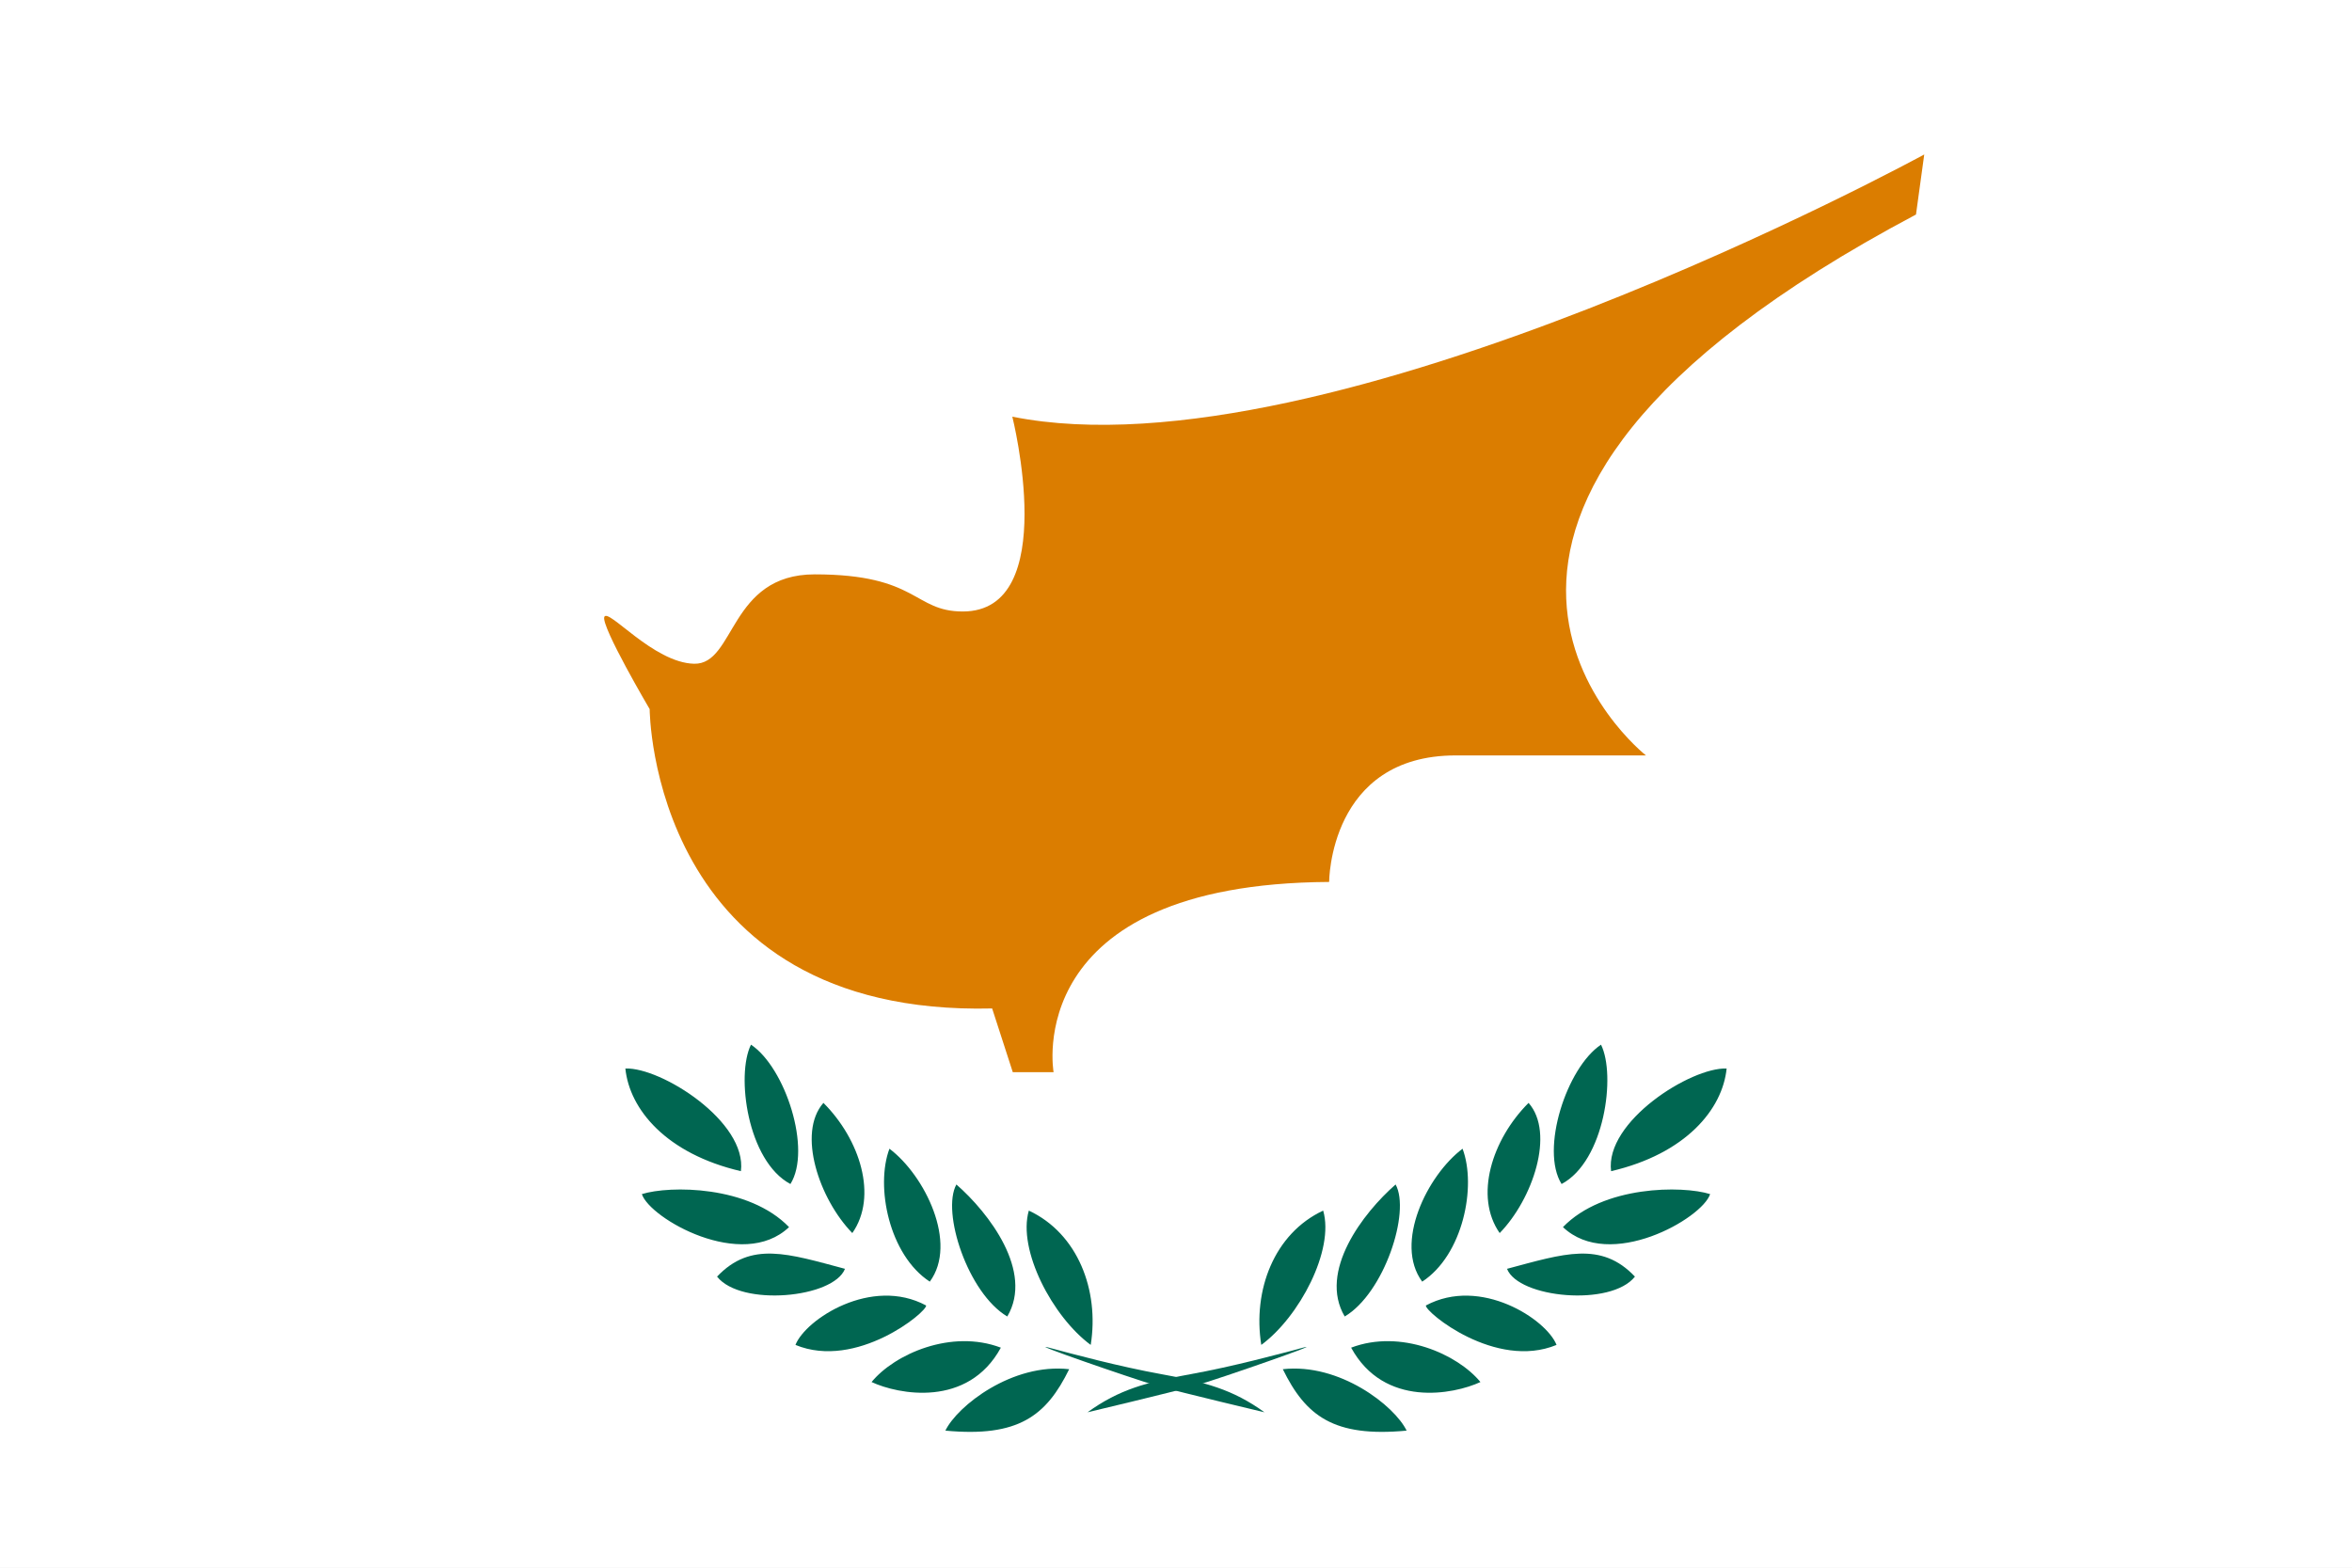
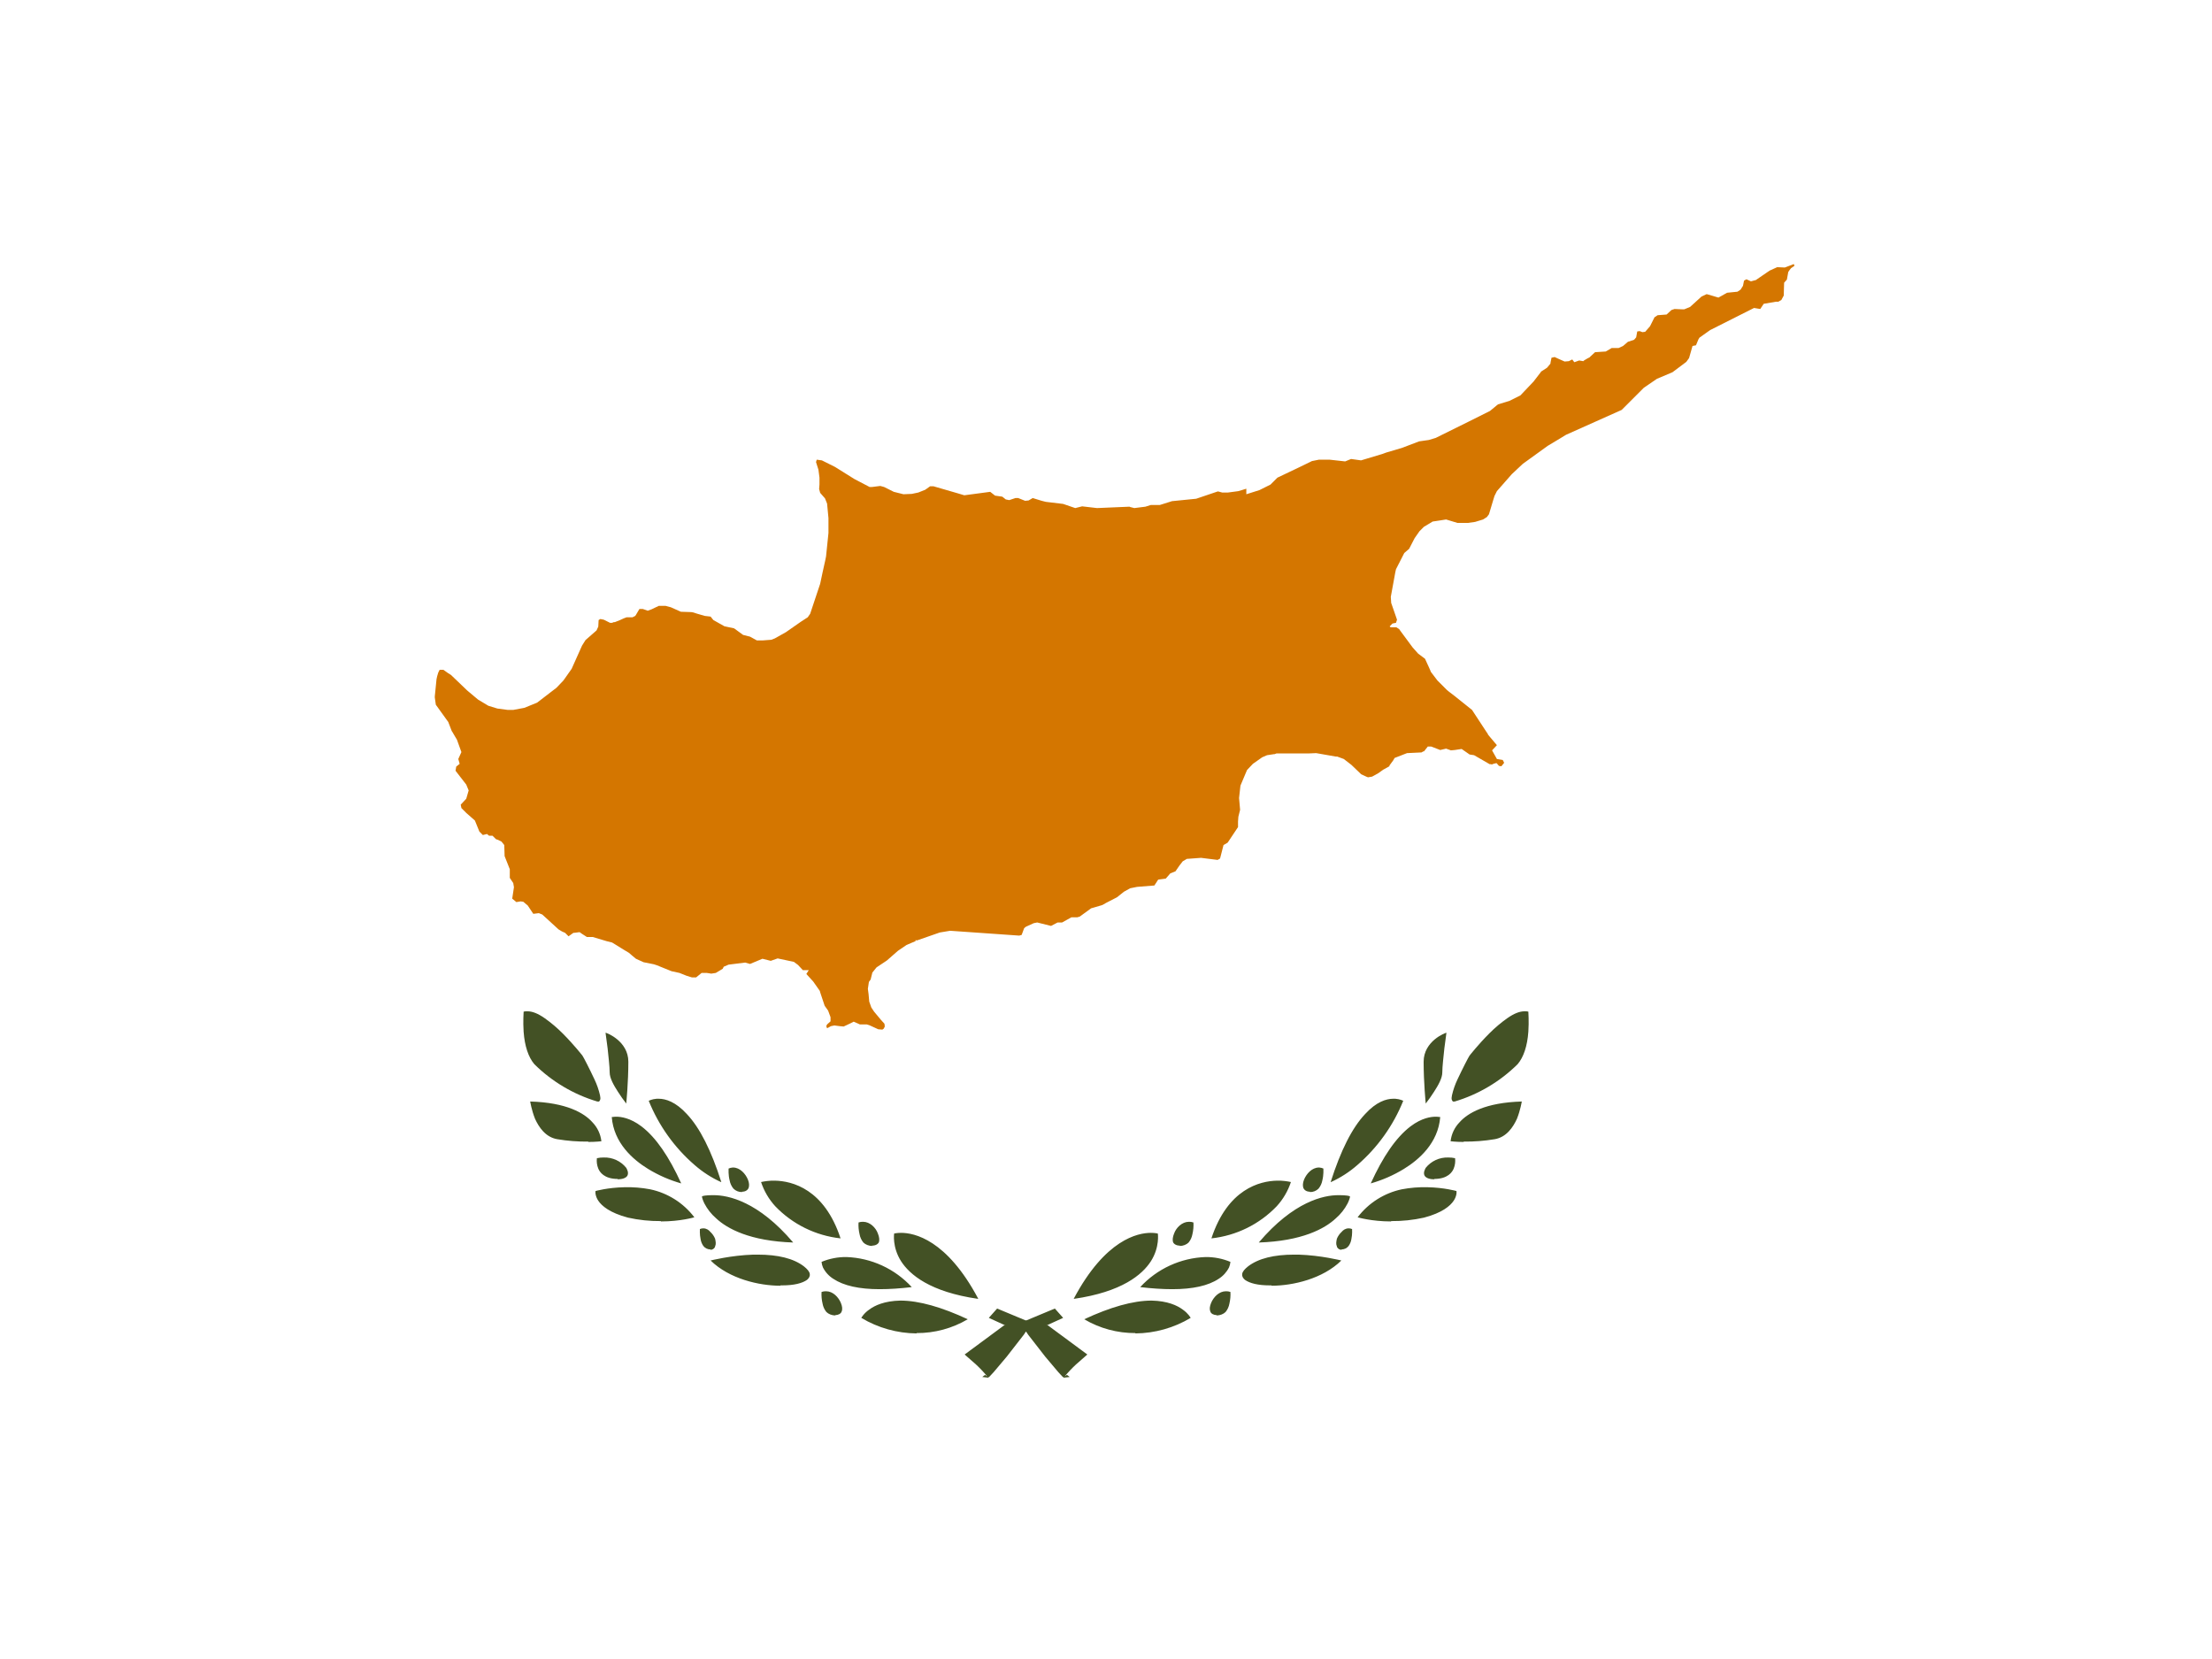
- <svg xmlns="http://www.w3.org/2000/svg" viewBox="0 0 513 342">
-   <path fill="#FFF" d="M0 0h513v342H0z" />
-   <path fill="#DB7D00" d="M141.7 154.7s.2 67.1 74.7 65.3l4.5 13.9h8.9s-7.4-41.1 60.1-41.5c0 0 0-27.6 27.6-27.6H359s-66-51.8 58.9-118l1.8-13.1s-129.9 71-198.9 57.2c0 0 10.7 42.5-10.8 42.5-10.8 0-9.7-8.1-32.3-8.1-18.7 0-17.3 19.7-26.3 19.5-8.9-.2-18.8-12.3-19.6-10.2-.7 2.1 9.9 20.1 9.9 20.1z" />
-   <g fill="#006651">
-     <path d="M237.2 308.1c6.9-5 13-6.6 22.4-8.3s19.4-4.4 24.6-5.8-17.7 6.6-23.5 8.3c-5.8 1.6-23.5 5.8-23.5 5.8zM275.1 293.4c-1.9-11.9 2.8-24.3 13.5-29.3 2.5 8.6-5.2 23.2-13.5 29.3zM293.3 287.2c-5.8-9.8 4-22.6 11.1-28.8 3.3 6-2.5 23.7-11.1 28.8zM310.2 279.6c-6.2-8.4 1.1-23.2 8.8-29 3.1 8.2.1 23.2-8.8 29zM327.1 269c-5.6-8-1.7-20.4 6.3-28.4 5.8 6.6.9 21-6.3 28.4zM340.6 258.3c-4.7-7.5 1.1-25.4 8.6-30.4 3.3 6.6.8 25.4-8.6 30.4zM351.4 255.5c-1.4-10.8 17.4-22.7 25.2-22.4-.9 8.9-8.9 18.6-25.2 22.4zM340.9 267.7c8.8-9.1 26-9.1 32.1-7.2-1.7 5.3-21.9 16.9-32.1 7.2z" />
-     <path d="M328.7 276.8c12.4-3.3 20.5-6.1 27.9 1.7-5.2 6.6-25.4 4.7-27.9-1.7zM311 284.8c11.9-6.4 26.3 3 28.5 8.6-13.3 5.5-28.7-7.2-28.5-8.6zM294.7 294c10.8-4.1 23.2 1.4 28.2 7.5-5.8 2.7-21 5.7-28.2-7.5zM279.8 298.7c12.4-1.4 24.4 8 27 13.4-15.9 1.5-22-3.2-27-13.4zM275.8 308.1c-6.9-5-13-6.6-22.4-8.3-9.4-1.7-19.4-4.4-24.6-5.8-5.3-1.4 17.7 6.6 23.5 8.3 5.8 1.6 23.5 5.8 23.5 5.8zM237.9 293.4c1.9-11.9-2.8-24.3-13.5-29.3-2.5 8.6 5.2 23.2 13.5 29.3zM219.7 287.2c5.8-9.8-4-22.6-11.1-28.8-3.3 6 2.5 23.7 11.1 28.8zM202.8 279.6c6.2-8.4-1.1-23.2-8.8-29-3.1 8.2-.1 23.2 8.8 29zM185.9 269c5.6-8 1.7-20.4-6.3-28.4-5.8 6.6-.9 21 6.3 28.4zM172.4 258.3c4.7-7.5-1.1-25.4-8.6-30.4-3.3 6.6-.8 25.4 8.6 30.4zM161.6 255.5c1.4-10.8-17.4-22.7-25.2-22.4.9 8.9 8.9 18.6 25.2 22.4zM172.1 267.7c-8.8-9.1-26-9.1-32.1-7.2 1.7 5.3 21.9 16.9 32.1 7.2z" />
-     <path d="M184.3 276.8c-12.4-3.3-20.5-6.1-27.9 1.7 5.2 6.6 25.4 4.7 27.9-1.7zM202 284.8c-11.9-6.4-26.3 3-28.5 8.6 13.3 5.5 28.7-7.2 28.5-8.6zM218.3 294c-10.8-4.1-23.2 1.4-28.2 7.5 5.8 2.7 21 5.7 28.2-7.5zM233.2 298.7c-12.4-1.4-24.4 8-27 13.4 15.9 1.5 22-3.2 27-13.4z" />
-   </g>
+ <svg xmlns="http://www.w3.org/2000/svg" xmlns:xlink="http://www.w3.org/1999/xlink" viewBox="0 0 640 480">
+   <path fill="#fff" d="M0 0h640v480H0z" />
+   <path id="a" fill="#435125" d="M307.8 398.6a.8.8 0 0 1-.2-.2h-.1l-1.3-1.4-3.8-4.5-4.9-6.3-.6-.9-6.2-1.9-4.6-2.1 2.4-2.7 8.4 3.5 6.2 1.3 11.5 8.5-3.3 2.9a37 37 0 0 0-3.3 3.5l.7-.5.8.6zm-42.6-12.8a31.7 31.7 0 0 1-16-4.5s.7-1.3 2.3-2.4c1.6-1.2 4.4-2.5 9-2.6 5.4 0 12 1.9 19.5 5.4a28.8 28.8 0 0 1-14.8 4zm-23.5-5.2c-1 0-2-.4-2.6-1a5.2 5.2 0 0 1-1.1-2.4 11.7 11.7 0 0 1-.3-3.4 3.5 3.5 0 0 1 1.3-.2c2 0 3.6 1.7 4.3 3.4.4 1 .5 1.8.2 2.5-.2.6-1 1-1.8 1zm41.3-4.8c-13.9-2-19.8-7-22.3-10.9-2.6-4.1-2-8-2-8s.8-.2 2-.2c3.8 0 13.2 1.9 22.3 19zm-28.5-2.8c-5.9 0-10.4-1-13.4-3a8.3 8.3 0 0 1-3-3.3 5.4 5.4 0 0 1-.4-1.6 18.2 18.2 0 0 1 7.2-1.4 27 27 0 0 1 18.9 8.7q-5.1.6-9.3.6m-28.7-1c-6.2 0-14.8-2-20.2-7.3 0 0 5.9-1.5 12.4-1.7h1.2c5.9 0 10.4 1.1 13.4 3.4 1 .8 1.6 1.5 1.7 2.2.1.6-.2 1.2-.8 1.7-1.4 1-3.8 1.6-7.2 1.6h-.5zm-20.3-10.5a2.6 2.6 0 0 1-2-1 4.7 4.7 0 0 1-.8-2c-.3-1.4-.2-2.8-.2-2.9a2.4 2.4 0 0 1 1-.2c.9 0 1.6.5 2 1a5.6 5.6 0 0 1 1.4 2c.2.9.3 1.6 0 2.2 0 .4-.6 1-1.3 1zm46.9-1c-1 0-2-.4-2.6-1a5.2 5.2 0 0 1-1.1-2.4 11.7 11.7 0 0 1-.3-3.4 3.5 3.5 0 0 1 1.3-.2c2 0 3.7 1.7 4.3 3.4.4 1 .5 1.8.3 2.5-.3.6-1 1-2 1zm-22.8-1c-12.6-.4-19.2-4-22.4-7a14.6 14.6 0 0 1-3.4-4.3c-.5-1-.7-1.8-.7-2s1.2-.4 3-.4h.4c4.2 0 12.9 1.8 23 13.7zm13.6-1.2a30.8 30.8 0 0 1-18.9-9.3 19.4 19.4 0 0 1-4.1-7s1.2-.3 3-.4a14 14 0 0 1 1 0c5 .1 14.3 2.4 19 16.7m-52-5a42 42 0 0 1-9.5-1c-5.3-1.4-7.6-3.4-8.6-4.9a5 5 0 0 1-.8-2 3.4 3.4 0 0 1 0-.8s3.5-1 8.4-1.1a35 35 0 0 1 7.4.6 21.7 21.7 0 0 1 12.8 8.1s-4 1.2-9.7 1.2zm23.5-8.4a3.4 3.4 0 0 1-2.5-1 5.2 5.2 0 0 1-1.1-2.4c-.4-1.6-.3-3.2-.3-3.4a3.5 3.5 0 0 1 1.2-.3h.1c2 0 3.6 1.8 4.3 3.5.4 1 .4 1.8.2 2.4-.3.7-1 1.1-1.9 1.1zm-17.6-2.5a38.6 38.6 0 0 1-9.6-4.2c-4.4-2.7-9.9-7.5-10.5-15l1-.1h.3c1.3 0 4 .3 7.3 2.8 4.2 3.2 8 8.8 11.5 16.5m11.5-.4a31.2 31.2 0 0 1-7.6-4.9 48.5 48.5 0 0 1-13.3-18.6s.9-.5 2.3-.6a3 3 0 0 1 .2 0h.4c2 0 4.9.9 8.1 4.4 3.8 4 7.1 10.6 10 19.7zm-29.9-.9c-3.9 0-5.2-2-5.6-3a6 6 0 0 1-.4-3 8.5 8.5 0 0 1 2-.2 8 8 0 0 1 6.5 3c.2.4.8 1.4.3 2.3-.4.6-1.3 1-2.8 1zm-8.5-10.8a51 51 0 0 1-9-.7c-3.4-.6-5.3-3.5-6.4-5.9-1-2.5-1.4-5-1.4-5 10.6.3 15.7 3.4 18 6a9.4 9.4 0 0 1 2.6 5.5s-1.6.2-3.8.2zm11-11a43 43 0 0 1-2.4-3.4c-1.3-2-2.4-4-2.4-5.6 0-1.7-.4-5-.6-7l-.6-4.5c.3 0 6.6 2.4 6.6 8.4s-.6 12-.6 12zm-8.2-.6h-.2a43.7 43.7 0 0 1-18.2-10.8c-1.7-2-2.8-5.2-3.1-9.4-.2-3 0-5.5 0-5.8a3.3 3.3 0 0 1 1.1-.1c1.4 0 3 .6 5 2a39.6 39.6 0 0 1 5.2 4.4c3.2 3.2 5.7 6.4 5.7 6.4.3.4 2 3.7 3.5 6.9a22 22 0 0 1 1.6 4.6c.1.6.2 1 0 1.4a.7.7 0 0 1-.3.4.9.9 0 0 1-.4 0z" />
+   <use xlink:href="#a" width="100%" height="100%" transform="matrix(-1 0 0 1 593.7 0)" />
+   <path fill="#d47600" d="m519 76.4-1.8.7-.8.3-2.2-.1-2.2 1-3.8 2.6-.1.1-1.5.4-1.3-.6-.7.4-.3 1.5-.7 1.1-.9.6-3 .3-2.5 1.4-3.4-1-1.5.7-3.3 3-1.7.7h-.5l-2.3-.1-.9.3-1.4 1.3-2.6.2-.9.6-1.3 2.6L476 96l-.8.1-.8-.3-.7.1-.3 1.7-.6.7-1.8.6-1.4 1.2-1.3.6h-2l-1.7 1-3.1.2-1.3 1.2-.3.3-.6.3-1 .6-.2.2-1.2-.2-1.4.5-.6-.8-1 .5-1.2.1-1.6-.7-1.3-.6-.9.2-.3 1.5v.2l-1 1.2-1.7 1.1-.2.3-2 2.6-3.8 4-3.2 1.6-3.3 1-2.3 1.9-6 3-9.7 4.8-2 .6-2.8.4-5 1.9-4.4 1.3-.3.1-.8.3-6.3 1.9-2.9-.4-1.7.7-4.5-.5h-3.1l-2 .4-3.7 1.8-6.3 3-2 2-3.2 1.6-3.8 1.2v-1.6l-1.3.4-1 .3-3 .4h-1.7l-1.1-.3h-.2l-6.2 2.1-7 .7-3.5 1.1H333l-1.6.5-3.2.4-1.2-.3-.2-.1-9.4.4-4.3-.5-2 .5-3.5-1.2-5-.6-1.2-.3-2.6-.8-1.2.7-1 .1-2-.8h-.8l-1.8.6-1-.2-1-.8-2.1-.3-1.4-1.1-7.5 1-2-.6-6.9-2h-1l-1.4 1-2 .8-1.9.4-2.4.1-2.8-.7-2.8-1.4-1.1-.3-2.4.3h-.7l-4.4-2.3-5.6-3.5-3.8-1.9-1.5-.2-.2.7.7 2.2.3 2.3v2l-.1 1.3.3 1.1 1.4 1.6.6 1.5.4 4.2v4.3l-.7 6.8-.2 1-.8 3.6-.7 3.3-2.9 8.7-.7 1-2 1.3-4.3 3-3.2 1.8-1 .4-2.6.2H219l-2-1.1-2-.5-2.6-1.9-2.8-.6-3.2-1.8-.8-1-1.7-.2-2.4-.7-.9-.3-.6-.1-3-.1-2.9-1.3-1.5-.4h-2l-2.1 1-1.1.4-1.4-.5h-1l-1 1.7-.2.3-.8.4h-1.7l-.8.3-1.1.5-1 .4-.5.2h-.3l-.5.2h-.6l-1.2-.6-.6-.3-1-.2-.5.3-.1 1.9-.5 1.1-1.6 1.4-1.6 1.4-1 1.6-3 6.7-1.9 2.7-.5.7-2 2.1-1.7 1.3-3.9 3-3.7 1.5-3.2.6h-1.6l-3-.4-2.6-.8-3-1.8-3.1-2.6-4.7-4.5-.6-.4-.2-.1-1.4-1h-1.1l-.4.8-.3 1-.2.9-.5 5v.3l.3 2.1 3.6 5 1 2.6.2.3.7 1.2.6 1 1.3 3.6-.9 2 .4 1.4-1 .8-.2 1.2 3.1 4 .7 1.7-.7 2.4-1.3 1.4-.3.3.2 1 1.4 1.4 2.5 2.2 1.3 3.2 1 1 1.2-.3.6.5h1l1 1 .6.2 1 .5.8 1 .1 3.2 1.5 3.8v2.5l1 1.5.2 1.2-.5 3.3 1.2 1 1.2-.2.8.1 1.3 1.1 1.6 2.4 1.6-.2 1 .4 4.7 4.3 1 .6.9.4 1 1 1.4-1h.2l1.6-.2.7.5 1.4.9h1.7l4 1.2 1.6.4 3.4 2.1 1.5.9.8.7 1.2 1 2.2 1 2 .4 1 .2.9.3 4.2 1.7 2.3.5 2 .8 1.6.5h1.2l1.6-1.3h1.5l1.3.2 1.3-.2 2-1.2.3-.6 1.4-.6 4.8-.6 1.4.4 3.6-1.5 2.4.6 2-.7 4.7 1 1.2.9 1.4 1.5h1.7l-.7 1.1 2 2.2 1.9 2.7.1.4 1.3 3.9 1 1.4.7 1.9v1.2l-1 .9-.2.4v.2l.2.5.4-.2.7-.4 1-.2 1.6.2 1.1.1 1.7-.8 1.2-.6 1.8.8h2l.9.3 2.4 1.1 1.2.1.4-.3.3-.6-.1-.8-1-1.1-2-2.4-.8-1.2-.6-1.7-.2-2.2-.2-1.5.3-2 .5-.7.4-1.6.1-.4 1.2-1.5 3-2 3.2-2.8 2.5-1.7 2.6-1.1v-.3l.4.1 6.6-2.3 3-.5 20 1.4.7-.2.7-1.9.3-.3.3-.2 2.2-1 1-.2 2.8.7 1.2.3 1.9-1h1.3l2.7-1.5h1.7l.7-.2 3.3-2.4 3.1-.9.8-.4.3-.2 3.3-1.7 2-1.6 1.8-1 2-.4 5-.4 1.1-1.7 2.2-.3 1.3-1.5 1.5-.6 1.1-1.6 1-1.3 1.2-.7 4.1-.3 4.8.6.7-.4 1-3.9 1.2-.7 3-4.5v-1.6l.1-1.4.5-2-.3-3.4.4-3.6 1.9-4.5 1.7-1.8 2.7-1.9 1.4-.6 2-.3h.2l.5-.2h9.2l2.3-.1 5.7 1h.4l1.9.7 2.2 1.7 2.4 2.3.4.4 1.5.7.5.2 1.2-.2 1.8-1 1.4-1 1.8-1v-.2l1.1-1.5.4-.7 3.6-1.4 4.2-.2.5-.3h.2l1.1-1.4h1l2.6 1 1.7-.4 1.4.5 1.1-.1 2-.3 2.3 1.6 1.3.2 4.5 2.6h.4l.2.1.5-.2.8-.2h.1l.1.1.6.7.7.1.8-1-.3-.6-.1-.2-1.7-.3-1.4-2.5 1.4-1.5-2.2-2.6-.4-.5v-.1l-.8-1.2-3.8-5.8-5-4-1.7-1.3-.6-.5-2.7-2.7-1.9-2.5-.2-.5-.4-.9-1.1-2.4-2-1.5-1.6-1.8-3.4-4.6-.5-.7-.8-.5h-1.7l-.1-.2h-.1v-.1l.8-.8 1-.2.3-.9-1.7-4.9v-.2l-.1-1.5 1.3-7.1.2-.9 2.4-4.7 1.4-1.2 1.6-3.1 1.4-2 1.3-1.3.2-.1 2.3-1.4 2-.3 1.9-.3 3.3 1h3l.7-.1 1.4-.2 2.3-.7 1.1-.7.6-.8 1.2-4 .4-1.3.7-1.4 4.3-4.9 3.2-3 7.2-5.2 3.5-2.1 1.8-1.1 16.1-7.2 4.2-4.2 2.2-2.2 3.8-2.6 4.5-1.9 4-3 .8-1.1 1-3.5 1-.2.7-1.7.3-.5 3.1-2.2.4-.2 12.3-6.2 1.8.3 1-1.5 3.5-.6h.7l.9-.5.7-1.3v-.3l.1-3.4.8-.9.4-2.2.4-.6.4-.5 1-.7z" />
</svg>
